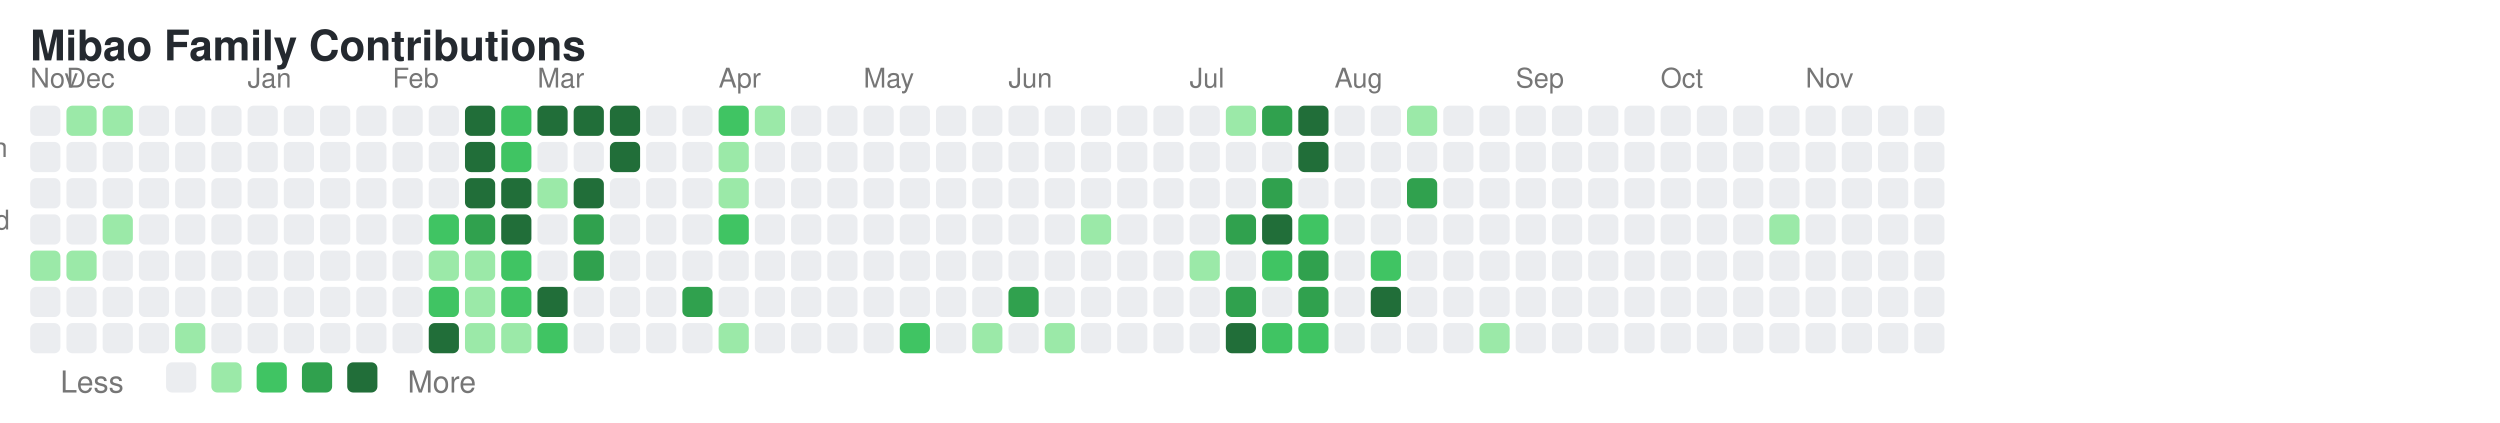
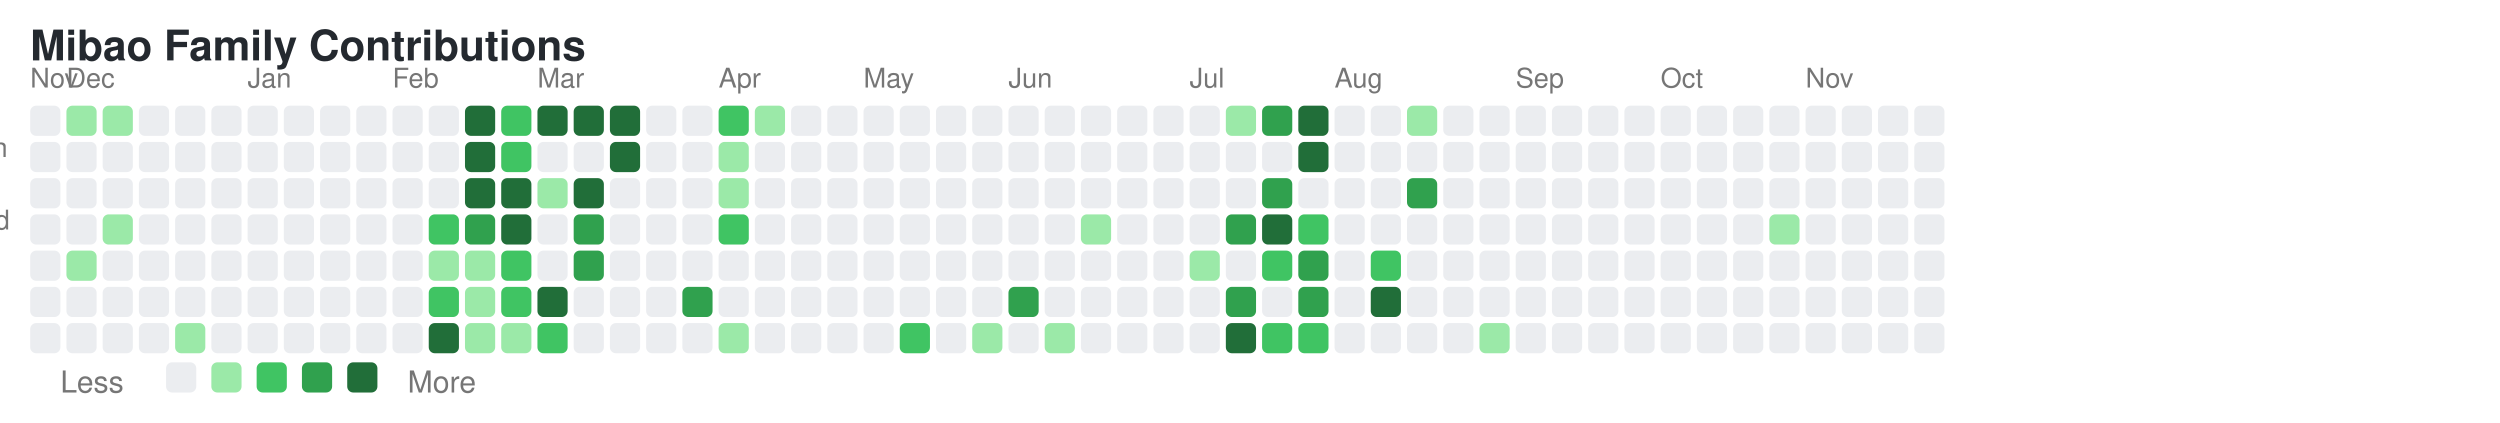
<svg xmlns="http://www.w3.org/2000/svg" width="828" height="140">
  <text x="10" y="20" font-family="-apple-system, BlinkMacSystemFont, Segoe UI, Helvetica, Arial, sans-serif" font-size="14" font-weight="600" fill="#24292f">Mibao Family Contributions</text>
  <g transform="translate(10, 35)">
    <text x="0" y="-6" font-family="-apple-system, BlinkMacSystemFont, Segoe UI, Helvetica, Arial, sans-serif" font-size="9" fill="#767676">Nov</text>
    <text x="12" y="-6" font-family="-apple-system, BlinkMacSystemFont, Segoe UI, Helvetica, Arial, sans-serif" font-size="9" fill="#767676">Dec</text>
    <text x="72" y="-6" font-family="-apple-system, BlinkMacSystemFont, Segoe UI, Helvetica, Arial, sans-serif" font-size="9" fill="#767676">Jan</text>
    <text x="120" y="-6" font-family="-apple-system, BlinkMacSystemFont, Segoe UI, Helvetica, Arial, sans-serif" font-size="9" fill="#767676">Feb</text>
    <text x="168" y="-6" font-family="-apple-system, BlinkMacSystemFont, Segoe UI, Helvetica, Arial, sans-serif" font-size="9" fill="#767676">Mar</text>
    <text x="228" y="-6" font-family="-apple-system, BlinkMacSystemFont, Segoe UI, Helvetica, Arial, sans-serif" font-size="9" fill="#767676">Apr</text>
    <text x="276" y="-6" font-family="-apple-system, BlinkMacSystemFont, Segoe UI, Helvetica, Arial, sans-serif" font-size="9" fill="#767676">May</text>
    <text x="324" y="-6" font-family="-apple-system, BlinkMacSystemFont, Segoe UI, Helvetica, Arial, sans-serif" font-size="9" fill="#767676">Jun</text>
    <text x="384" y="-6" font-family="-apple-system, BlinkMacSystemFont, Segoe UI, Helvetica, Arial, sans-serif" font-size="9" fill="#767676">Jul</text>
    <text x="432" y="-6" font-family="-apple-system, BlinkMacSystemFont, Segoe UI, Helvetica, Arial, sans-serif" font-size="9" fill="#767676">Aug</text>
    <text x="492" y="-6" font-family="-apple-system, BlinkMacSystemFont, Segoe UI, Helvetica, Arial, sans-serif" font-size="9" fill="#767676">Sep</text>
    <text x="540" y="-6" font-family="-apple-system, BlinkMacSystemFont, Segoe UI, Helvetica, Arial, sans-serif" font-size="9" fill="#767676">Oct</text>
    <text x="588" y="-6" font-family="-apple-system, BlinkMacSystemFont, Segoe UI, Helvetica, Arial, sans-serif" font-size="9" fill="#767676">Nov</text>
    <text x="-25" y="17.0" font-family="-apple-system, BlinkMacSystemFont, Segoe UI, Helvetica, Arial, sans-serif" font-size="9" fill="#767676">Mon</text>
    <text x="-25" y="41.0" font-family="-apple-system, BlinkMacSystemFont, Segoe UI, Helvetica, Arial, sans-serif" font-size="9" fill="#767676">Wed</text>
    <text x="-25" y="65.0" font-family="-apple-system, BlinkMacSystemFont, Segoe UI, Helvetica, Arial, sans-serif" font-size="9" fill="#767676">Fri</text>
    <rect x="0" y="0" width="10" height="10" fill="#ebedf0" rx="2" />
    <rect x="0" y="12" width="10" height="10" fill="#ebedf0" rx="2" />
    <rect x="0" y="24" width="10" height="10" fill="#ebedf0" rx="2" />
    <rect x="0" y="36" width="10" height="10" fill="#ebedf0" rx="2" />
-     <rect x="0" y="48" width="10" height="10" fill="#9be9a8" rx="2" />
+     <rect x="0" y="48" width="10" height="10" fill="#ebedf0" rx="2" />
    <rect x="0" y="60" width="10" height="10" fill="#ebedf0" rx="2" />
    <rect x="0" y="72" width="10" height="10" fill="#ebedf0" rx="2" />
    <rect x="12" y="0" width="10" height="10" fill="#9be9a8" rx="2" />
    <rect x="12" y="12" width="10" height="10" fill="#ebedf0" rx="2" />
    <rect x="12" y="24" width="10" height="10" fill="#ebedf0" rx="2" />
    <rect x="12" y="36" width="10" height="10" fill="#ebedf0" rx="2" />
    <rect x="12" y="48" width="10" height="10" fill="#9be9a8" rx="2" />
    <rect x="12" y="60" width="10" height="10" fill="#ebedf0" rx="2" />
    <rect x="12" y="72" width="10" height="10" fill="#ebedf0" rx="2" />
    <rect x="24" y="0" width="10" height="10" fill="#9be9a8" rx="2" />
    <rect x="24" y="12" width="10" height="10" fill="#ebedf0" rx="2" />
    <rect x="24" y="24" width="10" height="10" fill="#ebedf0" rx="2" />
    <rect x="24" y="36" width="10" height="10" fill="#9be9a8" rx="2" />
    <rect x="24" y="48" width="10" height="10" fill="#ebedf0" rx="2" />
    <rect x="24" y="60" width="10" height="10" fill="#ebedf0" rx="2" />
    <rect x="24" y="72" width="10" height="10" fill="#ebedf0" rx="2" />
    <rect x="36" y="0" width="10" height="10" fill="#ebedf0" rx="2" />
    <rect x="36" y="12" width="10" height="10" fill="#ebedf0" rx="2" />
    <rect x="36" y="24" width="10" height="10" fill="#ebedf0" rx="2" />
    <rect x="36" y="36" width="10" height="10" fill="#ebedf0" rx="2" />
    <rect x="36" y="48" width="10" height="10" fill="#ebedf0" rx="2" />
    <rect x="36" y="60" width="10" height="10" fill="#ebedf0" rx="2" />
    <rect x="36" y="72" width="10" height="10" fill="#ebedf0" rx="2" />
    <rect x="48" y="0" width="10" height="10" fill="#ebedf0" rx="2" />
    <rect x="48" y="12" width="10" height="10" fill="#ebedf0" rx="2" />
    <rect x="48" y="24" width="10" height="10" fill="#ebedf0" rx="2" />
    <rect x="48" y="36" width="10" height="10" fill="#ebedf0" rx="2" />
    <rect x="48" y="48" width="10" height="10" fill="#ebedf0" rx="2" />
    <rect x="48" y="60" width="10" height="10" fill="#ebedf0" rx="2" />
    <rect x="48" y="72" width="10" height="10" fill="#9be9a8" rx="2" />
    <rect x="60" y="0" width="10" height="10" fill="#ebedf0" rx="2" />
    <rect x="60" y="12" width="10" height="10" fill="#ebedf0" rx="2" />
    <rect x="60" y="24" width="10" height="10" fill="#ebedf0" rx="2" />
    <rect x="60" y="36" width="10" height="10" fill="#ebedf0" rx="2" />
    <rect x="60" y="48" width="10" height="10" fill="#ebedf0" rx="2" />
    <rect x="60" y="60" width="10" height="10" fill="#ebedf0" rx="2" />
    <rect x="60" y="72" width="10" height="10" fill="#ebedf0" rx="2" />
    <rect x="72" y="0" width="10" height="10" fill="#ebedf0" rx="2" />
    <rect x="72" y="12" width="10" height="10" fill="#ebedf0" rx="2" />
    <rect x="72" y="24" width="10" height="10" fill="#ebedf0" rx="2" />
    <rect x="72" y="36" width="10" height="10" fill="#ebedf0" rx="2" />
    <rect x="72" y="48" width="10" height="10" fill="#ebedf0" rx="2" />
    <rect x="72" y="60" width="10" height="10" fill="#ebedf0" rx="2" />
    <rect x="72" y="72" width="10" height="10" fill="#ebedf0" rx="2" />
    <rect x="84" y="0" width="10" height="10" fill="#ebedf0" rx="2" />
    <rect x="84" y="12" width="10" height="10" fill="#ebedf0" rx="2" />
    <rect x="84" y="24" width="10" height="10" fill="#ebedf0" rx="2" />
    <rect x="84" y="36" width="10" height="10" fill="#ebedf0" rx="2" />
    <rect x="84" y="48" width="10" height="10" fill="#ebedf0" rx="2" />
    <rect x="84" y="60" width="10" height="10" fill="#ebedf0" rx="2" />
    <rect x="84" y="72" width="10" height="10" fill="#ebedf0" rx="2" />
    <rect x="96" y="0" width="10" height="10" fill="#ebedf0" rx="2" />
    <rect x="96" y="12" width="10" height="10" fill="#ebedf0" rx="2" />
    <rect x="96" y="24" width="10" height="10" fill="#ebedf0" rx="2" />
    <rect x="96" y="36" width="10" height="10" fill="#ebedf0" rx="2" />
    <rect x="96" y="48" width="10" height="10" fill="#ebedf0" rx="2" />
    <rect x="96" y="60" width="10" height="10" fill="#ebedf0" rx="2" />
    <rect x="96" y="72" width="10" height="10" fill="#ebedf0" rx="2" />
    <rect x="108" y="0" width="10" height="10" fill="#ebedf0" rx="2" />
    <rect x="108" y="12" width="10" height="10" fill="#ebedf0" rx="2" />
    <rect x="108" y="24" width="10" height="10" fill="#ebedf0" rx="2" />
    <rect x="108" y="36" width="10" height="10" fill="#ebedf0" rx="2" />
    <rect x="108" y="48" width="10" height="10" fill="#ebedf0" rx="2" />
    <rect x="108" y="60" width="10" height="10" fill="#ebedf0" rx="2" />
    <rect x="108" y="72" width="10" height="10" fill="#ebedf0" rx="2" />
    <rect x="120" y="0" width="10" height="10" fill="#ebedf0" rx="2" />
    <rect x="120" y="12" width="10" height="10" fill="#ebedf0" rx="2" />
    <rect x="120" y="24" width="10" height="10" fill="#ebedf0" rx="2" />
    <rect x="120" y="36" width="10" height="10" fill="#ebedf0" rx="2" />
    <rect x="120" y="48" width="10" height="10" fill="#ebedf0" rx="2" />
    <rect x="120" y="60" width="10" height="10" fill="#ebedf0" rx="2" />
    <rect x="120" y="72" width="10" height="10" fill="#ebedf0" rx="2" />
    <rect x="132" y="0" width="10" height="10" fill="#ebedf0" rx="2" />
    <rect x="132" y="12" width="10" height="10" fill="#ebedf0" rx="2" />
    <rect x="132" y="24" width="10" height="10" fill="#ebedf0" rx="2" />
    <rect x="132" y="36" width="10" height="10" fill="#40c463" rx="2" />
    <rect x="132" y="48" width="10" height="10" fill="#9be9a8" rx="2" />
    <rect x="132" y="60" width="10" height="10" fill="#40c463" rx="2" />
    <rect x="132" y="72" width="10" height="10" fill="#216e39" rx="2" />
    <rect x="144" y="0" width="10" height="10" fill="#216e39" rx="2" />
    <rect x="144" y="12" width="10" height="10" fill="#216e39" rx="2" />
    <rect x="144" y="24" width="10" height="10" fill="#216e39" rx="2" />
    <rect x="144" y="36" width="10" height="10" fill="#30a14e" rx="2" />
    <rect x="144" y="48" width="10" height="10" fill="#9be9a8" rx="2" />
    <rect x="144" y="60" width="10" height="10" fill="#9be9a8" rx="2" />
    <rect x="144" y="72" width="10" height="10" fill="#9be9a8" rx="2" />
    <rect x="156" y="0" width="10" height="10" fill="#40c463" rx="2" />
    <rect x="156" y="12" width="10" height="10" fill="#40c463" rx="2" />
    <rect x="156" y="24" width="10" height="10" fill="#216e39" rx="2" />
    <rect x="156" y="36" width="10" height="10" fill="#216e39" rx="2" />
    <rect x="156" y="48" width="10" height="10" fill="#40c463" rx="2" />
    <rect x="156" y="60" width="10" height="10" fill="#40c463" rx="2" />
    <rect x="156" y="72" width="10" height="10" fill="#9be9a8" rx="2" />
    <rect x="168" y="0" width="10" height="10" fill="#216e39" rx="2" />
    <rect x="168" y="12" width="10" height="10" fill="#ebedf0" rx="2" />
    <rect x="168" y="24" width="10" height="10" fill="#9be9a8" rx="2" />
    <rect x="168" y="36" width="10" height="10" fill="#ebedf0" rx="2" />
    <rect x="168" y="48" width="10" height="10" fill="#ebedf0" rx="2" />
    <rect x="168" y="60" width="10" height="10" fill="#216e39" rx="2" />
    <rect x="168" y="72" width="10" height="10" fill="#40c463" rx="2" />
    <rect x="180" y="0" width="10" height="10" fill="#216e39" rx="2" />
    <rect x="180" y="12" width="10" height="10" fill="#ebedf0" rx="2" />
    <rect x="180" y="24" width="10" height="10" fill="#216e39" rx="2" />
    <rect x="180" y="36" width="10" height="10" fill="#30a14e" rx="2" />
    <rect x="180" y="48" width="10" height="10" fill="#30a14e" rx="2" />
    <rect x="180" y="60" width="10" height="10" fill="#ebedf0" rx="2" />
    <rect x="180" y="72" width="10" height="10" fill="#ebedf0" rx="2" />
    <rect x="192" y="0" width="10" height="10" fill="#216e39" rx="2" />
    <rect x="192" y="12" width="10" height="10" fill="#216e39" rx="2" />
    <rect x="192" y="24" width="10" height="10" fill="#ebedf0" rx="2" />
    <rect x="192" y="36" width="10" height="10" fill="#ebedf0" rx="2" />
    <rect x="192" y="48" width="10" height="10" fill="#ebedf0" rx="2" />
    <rect x="192" y="60" width="10" height="10" fill="#ebedf0" rx="2" />
    <rect x="192" y="72" width="10" height="10" fill="#ebedf0" rx="2" />
    <rect x="204" y="0" width="10" height="10" fill="#ebedf0" rx="2" />
    <rect x="204" y="12" width="10" height="10" fill="#ebedf0" rx="2" />
    <rect x="204" y="24" width="10" height="10" fill="#ebedf0" rx="2" />
    <rect x="204" y="36" width="10" height="10" fill="#ebedf0" rx="2" />
    <rect x="204" y="48" width="10" height="10" fill="#ebedf0" rx="2" />
    <rect x="204" y="60" width="10" height="10" fill="#ebedf0" rx="2" />
    <rect x="204" y="72" width="10" height="10" fill="#ebedf0" rx="2" />
    <rect x="216" y="0" width="10" height="10" fill="#ebedf0" rx="2" />
    <rect x="216" y="12" width="10" height="10" fill="#ebedf0" rx="2" />
    <rect x="216" y="24" width="10" height="10" fill="#ebedf0" rx="2" />
    <rect x="216" y="36" width="10" height="10" fill="#ebedf0" rx="2" />
    <rect x="216" y="48" width="10" height="10" fill="#ebedf0" rx="2" />
    <rect x="216" y="60" width="10" height="10" fill="#30a14e" rx="2" />
    <rect x="216" y="72" width="10" height="10" fill="#ebedf0" rx="2" />
    <rect x="228" y="0" width="10" height="10" fill="#40c463" rx="2" />
    <rect x="228" y="12" width="10" height="10" fill="#9be9a8" rx="2" />
    <rect x="228" y="24" width="10" height="10" fill="#9be9a8" rx="2" />
    <rect x="228" y="36" width="10" height="10" fill="#40c463" rx="2" />
    <rect x="228" y="48" width="10" height="10" fill="#ebedf0" rx="2" />
    <rect x="228" y="60" width="10" height="10" fill="#ebedf0" rx="2" />
    <rect x="228" y="72" width="10" height="10" fill="#9be9a8" rx="2" />
    <rect x="240" y="0" width="10" height="10" fill="#9be9a8" rx="2" />
    <rect x="240" y="12" width="10" height="10" fill="#ebedf0" rx="2" />
    <rect x="240" y="24" width="10" height="10" fill="#ebedf0" rx="2" />
    <rect x="240" y="36" width="10" height="10" fill="#ebedf0" rx="2" />
    <rect x="240" y="48" width="10" height="10" fill="#ebedf0" rx="2" />
    <rect x="240" y="60" width="10" height="10" fill="#ebedf0" rx="2" />
    <rect x="240" y="72" width="10" height="10" fill="#ebedf0" rx="2" />
    <rect x="252" y="0" width="10" height="10" fill="#ebedf0" rx="2" />
    <rect x="252" y="12" width="10" height="10" fill="#ebedf0" rx="2" />
    <rect x="252" y="24" width="10" height="10" fill="#ebedf0" rx="2" />
    <rect x="252" y="36" width="10" height="10" fill="#ebedf0" rx="2" />
    <rect x="252" y="48" width="10" height="10" fill="#ebedf0" rx="2" />
    <rect x="252" y="60" width="10" height="10" fill="#ebedf0" rx="2" />
    <rect x="252" y="72" width="10" height="10" fill="#ebedf0" rx="2" />
    <rect x="264" y="0" width="10" height="10" fill="#ebedf0" rx="2" />
    <rect x="264" y="12" width="10" height="10" fill="#ebedf0" rx="2" />
    <rect x="264" y="24" width="10" height="10" fill="#ebedf0" rx="2" />
    <rect x="264" y="36" width="10" height="10" fill="#ebedf0" rx="2" />
    <rect x="264" y="48" width="10" height="10" fill="#ebedf0" rx="2" />
    <rect x="264" y="60" width="10" height="10" fill="#ebedf0" rx="2" />
    <rect x="264" y="72" width="10" height="10" fill="#ebedf0" rx="2" />
    <rect x="276" y="0" width="10" height="10" fill="#ebedf0" rx="2" />
    <rect x="276" y="12" width="10" height="10" fill="#ebedf0" rx="2" />
    <rect x="276" y="24" width="10" height="10" fill="#ebedf0" rx="2" />
    <rect x="276" y="36" width="10" height="10" fill="#ebedf0" rx="2" />
    <rect x="276" y="48" width="10" height="10" fill="#ebedf0" rx="2" />
    <rect x="276" y="60" width="10" height="10" fill="#ebedf0" rx="2" />
    <rect x="276" y="72" width="10" height="10" fill="#ebedf0" rx="2" />
    <rect x="288" y="0" width="10" height="10" fill="#ebedf0" rx="2" />
    <rect x="288" y="12" width="10" height="10" fill="#ebedf0" rx="2" />
    <rect x="288" y="24" width="10" height="10" fill="#ebedf0" rx="2" />
    <rect x="288" y="36" width="10" height="10" fill="#ebedf0" rx="2" />
    <rect x="288" y="48" width="10" height="10" fill="#ebedf0" rx="2" />
    <rect x="288" y="60" width="10" height="10" fill="#ebedf0" rx="2" />
    <rect x="288" y="72" width="10" height="10" fill="#40c463" rx="2" />
    <rect x="300" y="0" width="10" height="10" fill="#ebedf0" rx="2" />
    <rect x="300" y="12" width="10" height="10" fill="#ebedf0" rx="2" />
    <rect x="300" y="24" width="10" height="10" fill="#ebedf0" rx="2" />
    <rect x="300" y="36" width="10" height="10" fill="#ebedf0" rx="2" />
    <rect x="300" y="48" width="10" height="10" fill="#ebedf0" rx="2" />
    <rect x="300" y="60" width="10" height="10" fill="#ebedf0" rx="2" />
    <rect x="300" y="72" width="10" height="10" fill="#ebedf0" rx="2" />
    <rect x="312" y="0" width="10" height="10" fill="#ebedf0" rx="2" />
    <rect x="312" y="12" width="10" height="10" fill="#ebedf0" rx="2" />
    <rect x="312" y="24" width="10" height="10" fill="#ebedf0" rx="2" />
    <rect x="312" y="36" width="10" height="10" fill="#ebedf0" rx="2" />
    <rect x="312" y="48" width="10" height="10" fill="#ebedf0" rx="2" />
    <rect x="312" y="60" width="10" height="10" fill="#ebedf0" rx="2" />
    <rect x="312" y="72" width="10" height="10" fill="#9be9a8" rx="2" />
    <rect x="324" y="0" width="10" height="10" fill="#ebedf0" rx="2" />
    <rect x="324" y="12" width="10" height="10" fill="#ebedf0" rx="2" />
    <rect x="324" y="24" width="10" height="10" fill="#ebedf0" rx="2" />
    <rect x="324" y="36" width="10" height="10" fill="#ebedf0" rx="2" />
    <rect x="324" y="48" width="10" height="10" fill="#ebedf0" rx="2" />
    <rect x="324" y="60" width="10" height="10" fill="#30a14e" rx="2" />
    <rect x="324" y="72" width="10" height="10" fill="#ebedf0" rx="2" />
    <rect x="336" y="0" width="10" height="10" fill="#ebedf0" rx="2" />
    <rect x="336" y="12" width="10" height="10" fill="#ebedf0" rx="2" />
    <rect x="336" y="24" width="10" height="10" fill="#ebedf0" rx="2" />
    <rect x="336" y="36" width="10" height="10" fill="#ebedf0" rx="2" />
    <rect x="336" y="48" width="10" height="10" fill="#ebedf0" rx="2" />
    <rect x="336" y="60" width="10" height="10" fill="#ebedf0" rx="2" />
    <rect x="336" y="72" width="10" height="10" fill="#9be9a8" rx="2" />
    <rect x="348" y="0" width="10" height="10" fill="#ebedf0" rx="2" />
    <rect x="348" y="12" width="10" height="10" fill="#ebedf0" rx="2" />
    <rect x="348" y="24" width="10" height="10" fill="#ebedf0" rx="2" />
    <rect x="348" y="36" width="10" height="10" fill="#9be9a8" rx="2" />
    <rect x="348" y="48" width="10" height="10" fill="#ebedf0" rx="2" />
    <rect x="348" y="60" width="10" height="10" fill="#ebedf0" rx="2" />
    <rect x="348" y="72" width="10" height="10" fill="#ebedf0" rx="2" />
    <rect x="360" y="0" width="10" height="10" fill="#ebedf0" rx="2" />
    <rect x="360" y="12" width="10" height="10" fill="#ebedf0" rx="2" />
    <rect x="360" y="24" width="10" height="10" fill="#ebedf0" rx="2" />
    <rect x="360" y="36" width="10" height="10" fill="#ebedf0" rx="2" />
    <rect x="360" y="48" width="10" height="10" fill="#ebedf0" rx="2" />
    <rect x="360" y="60" width="10" height="10" fill="#ebedf0" rx="2" />
    <rect x="360" y="72" width="10" height="10" fill="#ebedf0" rx="2" />
    <rect x="372" y="0" width="10" height="10" fill="#ebedf0" rx="2" />
    <rect x="372" y="12" width="10" height="10" fill="#ebedf0" rx="2" />
    <rect x="372" y="24" width="10" height="10" fill="#ebedf0" rx="2" />
    <rect x="372" y="36" width="10" height="10" fill="#ebedf0" rx="2" />
    <rect x="372" y="48" width="10" height="10" fill="#ebedf0" rx="2" />
    <rect x="372" y="60" width="10" height="10" fill="#ebedf0" rx="2" />
    <rect x="372" y="72" width="10" height="10" fill="#ebedf0" rx="2" />
    <rect x="384" y="0" width="10" height="10" fill="#ebedf0" rx="2" />
    <rect x="384" y="12" width="10" height="10" fill="#ebedf0" rx="2" />
    <rect x="384" y="24" width="10" height="10" fill="#ebedf0" rx="2" />
    <rect x="384" y="36" width="10" height="10" fill="#ebedf0" rx="2" />
    <rect x="384" y="48" width="10" height="10" fill="#9be9a8" rx="2" />
    <rect x="384" y="60" width="10" height="10" fill="#ebedf0" rx="2" />
    <rect x="384" y="72" width="10" height="10" fill="#ebedf0" rx="2" />
    <rect x="396" y="0" width="10" height="10" fill="#9be9a8" rx="2" />
    <rect x="396" y="12" width="10" height="10" fill="#ebedf0" rx="2" />
    <rect x="396" y="24" width="10" height="10" fill="#ebedf0" rx="2" />
    <rect x="396" y="36" width="10" height="10" fill="#30a14e" rx="2" />
    <rect x="396" y="48" width="10" height="10" fill="#ebedf0" rx="2" />
    <rect x="396" y="60" width="10" height="10" fill="#30a14e" rx="2" />
    <rect x="396" y="72" width="10" height="10" fill="#216e39" rx="2" />
    <rect x="408" y="0" width="10" height="10" fill="#30a14e" rx="2" />
    <rect x="408" y="12" width="10" height="10" fill="#ebedf0" rx="2" />
    <rect x="408" y="24" width="10" height="10" fill="#30a14e" rx="2" />
    <rect x="408" y="36" width="10" height="10" fill="#216e39" rx="2" />
    <rect x="408" y="48" width="10" height="10" fill="#40c463" rx="2" />
    <rect x="408" y="60" width="10" height="10" fill="#ebedf0" rx="2" />
    <rect x="408" y="72" width="10" height="10" fill="#40c463" rx="2" />
    <rect x="420" y="0" width="10" height="10" fill="#216e39" rx="2" />
    <rect x="420" y="12" width="10" height="10" fill="#216e39" rx="2" />
    <rect x="420" y="24" width="10" height="10" fill="#ebedf0" rx="2" />
    <rect x="420" y="36" width="10" height="10" fill="#40c463" rx="2" />
    <rect x="420" y="48" width="10" height="10" fill="#30a14e" rx="2" />
    <rect x="420" y="60" width="10" height="10" fill="#30a14e" rx="2" />
    <rect x="420" y="72" width="10" height="10" fill="#40c463" rx="2" />
    <rect x="432" y="0" width="10" height="10" fill="#ebedf0" rx="2" />
    <rect x="432" y="12" width="10" height="10" fill="#ebedf0" rx="2" />
    <rect x="432" y="24" width="10" height="10" fill="#ebedf0" rx="2" />
    <rect x="432" y="36" width="10" height="10" fill="#ebedf0" rx="2" />
    <rect x="432" y="48" width="10" height="10" fill="#ebedf0" rx="2" />
    <rect x="432" y="60" width="10" height="10" fill="#ebedf0" rx="2" />
    <rect x="432" y="72" width="10" height="10" fill="#ebedf0" rx="2" />
    <rect x="444" y="0" width="10" height="10" fill="#ebedf0" rx="2" />
    <rect x="444" y="12" width="10" height="10" fill="#ebedf0" rx="2" />
    <rect x="444" y="24" width="10" height="10" fill="#ebedf0" rx="2" />
    <rect x="444" y="36" width="10" height="10" fill="#ebedf0" rx="2" />
    <rect x="444" y="48" width="10" height="10" fill="#40c463" rx="2" />
    <rect x="444" y="60" width="10" height="10" fill="#216e39" rx="2" />
    <rect x="444" y="72" width="10" height="10" fill="#ebedf0" rx="2" />
    <rect x="456" y="0" width="10" height="10" fill="#9be9a8" rx="2" />
    <rect x="456" y="12" width="10" height="10" fill="#ebedf0" rx="2" />
    <rect x="456" y="24" width="10" height="10" fill="#30a14e" rx="2" />
    <rect x="456" y="36" width="10" height="10" fill="#ebedf0" rx="2" />
    <rect x="456" y="48" width="10" height="10" fill="#ebedf0" rx="2" />
    <rect x="456" y="60" width="10" height="10" fill="#ebedf0" rx="2" />
    <rect x="456" y="72" width="10" height="10" fill="#ebedf0" rx="2" />
    <rect x="468" y="0" width="10" height="10" fill="#ebedf0" rx="2" />
    <rect x="468" y="12" width="10" height="10" fill="#ebedf0" rx="2" />
    <rect x="468" y="24" width="10" height="10" fill="#ebedf0" rx="2" />
    <rect x="468" y="36" width="10" height="10" fill="#ebedf0" rx="2" />
    <rect x="468" y="48" width="10" height="10" fill="#ebedf0" rx="2" />
    <rect x="468" y="60" width="10" height="10" fill="#ebedf0" rx="2" />
    <rect x="468" y="72" width="10" height="10" fill="#ebedf0" rx="2" />
    <rect x="480" y="0" width="10" height="10" fill="#ebedf0" rx="2" />
    <rect x="480" y="12" width="10" height="10" fill="#ebedf0" rx="2" />
    <rect x="480" y="24" width="10" height="10" fill="#ebedf0" rx="2" />
    <rect x="480" y="36" width="10" height="10" fill="#ebedf0" rx="2" />
    <rect x="480" y="48" width="10" height="10" fill="#ebedf0" rx="2" />
    <rect x="480" y="60" width="10" height="10" fill="#ebedf0" rx="2" />
    <rect x="480" y="72" width="10" height="10" fill="#9be9a8" rx="2" />
    <rect x="492" y="0" width="10" height="10" fill="#ebedf0" rx="2" />
    <rect x="492" y="12" width="10" height="10" fill="#ebedf0" rx="2" />
    <rect x="492" y="24" width="10" height="10" fill="#ebedf0" rx="2" />
    <rect x="492" y="36" width="10" height="10" fill="#ebedf0" rx="2" />
    <rect x="492" y="48" width="10" height="10" fill="#ebedf0" rx="2" />
    <rect x="492" y="60" width="10" height="10" fill="#ebedf0" rx="2" />
    <rect x="492" y="72" width="10" height="10" fill="#ebedf0" rx="2" />
    <rect x="504" y="0" width="10" height="10" fill="#ebedf0" rx="2" />
    <rect x="504" y="12" width="10" height="10" fill="#ebedf0" rx="2" />
    <rect x="504" y="24" width="10" height="10" fill="#ebedf0" rx="2" />
    <rect x="504" y="36" width="10" height="10" fill="#ebedf0" rx="2" />
    <rect x="504" y="48" width="10" height="10" fill="#ebedf0" rx="2" />
    <rect x="504" y="60" width="10" height="10" fill="#ebedf0" rx="2" />
    <rect x="504" y="72" width="10" height="10" fill="#ebedf0" rx="2" />
    <rect x="516" y="0" width="10" height="10" fill="#ebedf0" rx="2" />
    <rect x="516" y="12" width="10" height="10" fill="#ebedf0" rx="2" />
    <rect x="516" y="24" width="10" height="10" fill="#ebedf0" rx="2" />
    <rect x="516" y="36" width="10" height="10" fill="#ebedf0" rx="2" />
    <rect x="516" y="48" width="10" height="10" fill="#ebedf0" rx="2" />
    <rect x="516" y="60" width="10" height="10" fill="#ebedf0" rx="2" />
    <rect x="516" y="72" width="10" height="10" fill="#ebedf0" rx="2" />
    <rect x="528" y="0" width="10" height="10" fill="#ebedf0" rx="2" />
    <rect x="528" y="12" width="10" height="10" fill="#ebedf0" rx="2" />
    <rect x="528" y="24" width="10" height="10" fill="#ebedf0" rx="2" />
    <rect x="528" y="36" width="10" height="10" fill="#ebedf0" rx="2" />
    <rect x="528" y="48" width="10" height="10" fill="#ebedf0" rx="2" />
    <rect x="528" y="60" width="10" height="10" fill="#ebedf0" rx="2" />
    <rect x="528" y="72" width="10" height="10" fill="#ebedf0" rx="2" />
    <rect x="540" y="0" width="10" height="10" fill="#ebedf0" rx="2" />
    <rect x="540" y="12" width="10" height="10" fill="#ebedf0" rx="2" />
    <rect x="540" y="24" width="10" height="10" fill="#ebedf0" rx="2" />
    <rect x="540" y="36" width="10" height="10" fill="#ebedf0" rx="2" />
    <rect x="540" y="48" width="10" height="10" fill="#ebedf0" rx="2" />
    <rect x="540" y="60" width="10" height="10" fill="#ebedf0" rx="2" />
    <rect x="540" y="72" width="10" height="10" fill="#ebedf0" rx="2" />
    <rect x="552" y="0" width="10" height="10" fill="#ebedf0" rx="2" />
    <rect x="552" y="12" width="10" height="10" fill="#ebedf0" rx="2" />
    <rect x="552" y="24" width="10" height="10" fill="#ebedf0" rx="2" />
    <rect x="552" y="36" width="10" height="10" fill="#ebedf0" rx="2" />
    <rect x="552" y="48" width="10" height="10" fill="#ebedf0" rx="2" />
    <rect x="552" y="60" width="10" height="10" fill="#ebedf0" rx="2" />
    <rect x="552" y="72" width="10" height="10" fill="#ebedf0" rx="2" />
    <rect x="564" y="0" width="10" height="10" fill="#ebedf0" rx="2" />
    <rect x="564" y="12" width="10" height="10" fill="#ebedf0" rx="2" />
    <rect x="564" y="24" width="10" height="10" fill="#ebedf0" rx="2" />
    <rect x="564" y="36" width="10" height="10" fill="#ebedf0" rx="2" />
    <rect x="564" y="48" width="10" height="10" fill="#ebedf0" rx="2" />
    <rect x="564" y="60" width="10" height="10" fill="#ebedf0" rx="2" />
    <rect x="564" y="72" width="10" height="10" fill="#ebedf0" rx="2" />
    <rect x="576" y="0" width="10" height="10" fill="#ebedf0" rx="2" />
    <rect x="576" y="12" width="10" height="10" fill="#ebedf0" rx="2" />
    <rect x="576" y="24" width="10" height="10" fill="#ebedf0" rx="2" />
    <rect x="576" y="36" width="10" height="10" fill="#9be9a8" rx="2" />
    <rect x="576" y="48" width="10" height="10" fill="#ebedf0" rx="2" />
    <rect x="576" y="60" width="10" height="10" fill="#ebedf0" rx="2" />
    <rect x="576" y="72" width="10" height="10" fill="#ebedf0" rx="2" />
    <rect x="588" y="0" width="10" height="10" fill="#ebedf0" rx="2" />
    <rect x="588" y="12" width="10" height="10" fill="#ebedf0" rx="2" />
    <rect x="588" y="24" width="10" height="10" fill="#ebedf0" rx="2" />
    <rect x="588" y="36" width="10" height="10" fill="#ebedf0" rx="2" />
    <rect x="588" y="48" width="10" height="10" fill="#ebedf0" rx="2" />
    <rect x="588" y="60" width="10" height="10" fill="#ebedf0" rx="2" />
    <rect x="588" y="72" width="10" height="10" fill="#ebedf0" rx="2" />
    <rect x="600" y="0" width="10" height="10" fill="#ebedf0" rx="2" />
    <rect x="600" y="12" width="10" height="10" fill="#ebedf0" rx="2" />
    <rect x="600" y="24" width="10" height="10" fill="#ebedf0" rx="2" />
    <rect x="600" y="36" width="10" height="10" fill="#ebedf0" rx="2" />
    <rect x="600" y="48" width="10" height="10" fill="#ebedf0" rx="2" />
    <rect x="600" y="60" width="10" height="10" fill="#ebedf0" rx="2" />
    <rect x="600" y="72" width="10" height="10" fill="#ebedf0" rx="2" />
    <rect x="612" y="0" width="10" height="10" fill="#ebedf0" rx="2" />
    <rect x="612" y="12" width="10" height="10" fill="#ebedf0" rx="2" />
    <rect x="612" y="24" width="10" height="10" fill="#ebedf0" rx="2" />
    <rect x="612" y="36" width="10" height="10" fill="#ebedf0" rx="2" />
    <rect x="612" y="48" width="10" height="10" fill="#ebedf0" rx="2" />
    <rect x="612" y="60" width="10" height="10" fill="#ebedf0" rx="2" />
    <rect x="612" y="72" width="10" height="10" fill="#ebedf0" rx="2" />
    <rect x="624" y="0" width="10" height="10" fill="#ebedf0" rx="2" />
    <rect x="624" y="12" width="10" height="10" fill="#ebedf0" rx="2" />
    <rect x="624" y="24" width="10" height="10" fill="#ebedf0" rx="2" />
    <rect x="624" y="36" width="10" height="10" fill="#ebedf0" rx="2" />
    <rect x="624" y="48" width="10" height="10" fill="#ebedf0" rx="2" />
    <rect x="624" y="60" width="10" height="10" fill="#ebedf0" rx="2" />
    <rect x="624" y="72" width="10" height="10" fill="#ebedf0" rx="2" />
    <text x="10" y="95" font-family="-apple-system, BlinkMacSystemFont, Segoe UI, Helvetica, Arial, sans-serif" font-size="10" fill="#767676">Less</text>
    <rect x="45" y="85" width="10" height="10" fill="#ebedf0" rx="2" />
    <rect x="60" y="85" width="10" height="10" fill="#9be9a8" rx="2" />
    <rect x="75" y="85" width="10" height="10" fill="#40c463" rx="2" />
    <rect x="90" y="85" width="10" height="10" fill="#30a14e" rx="2" />
    <rect x="105" y="85" width="10" height="10" fill="#216e39" rx="2" />
    <text x="125" y="95" font-family="-apple-system, BlinkMacSystemFont, Segoe UI, Helvetica, Arial, sans-serif" font-size="10" fill="#767676">More</text>
  </g>
</svg>
